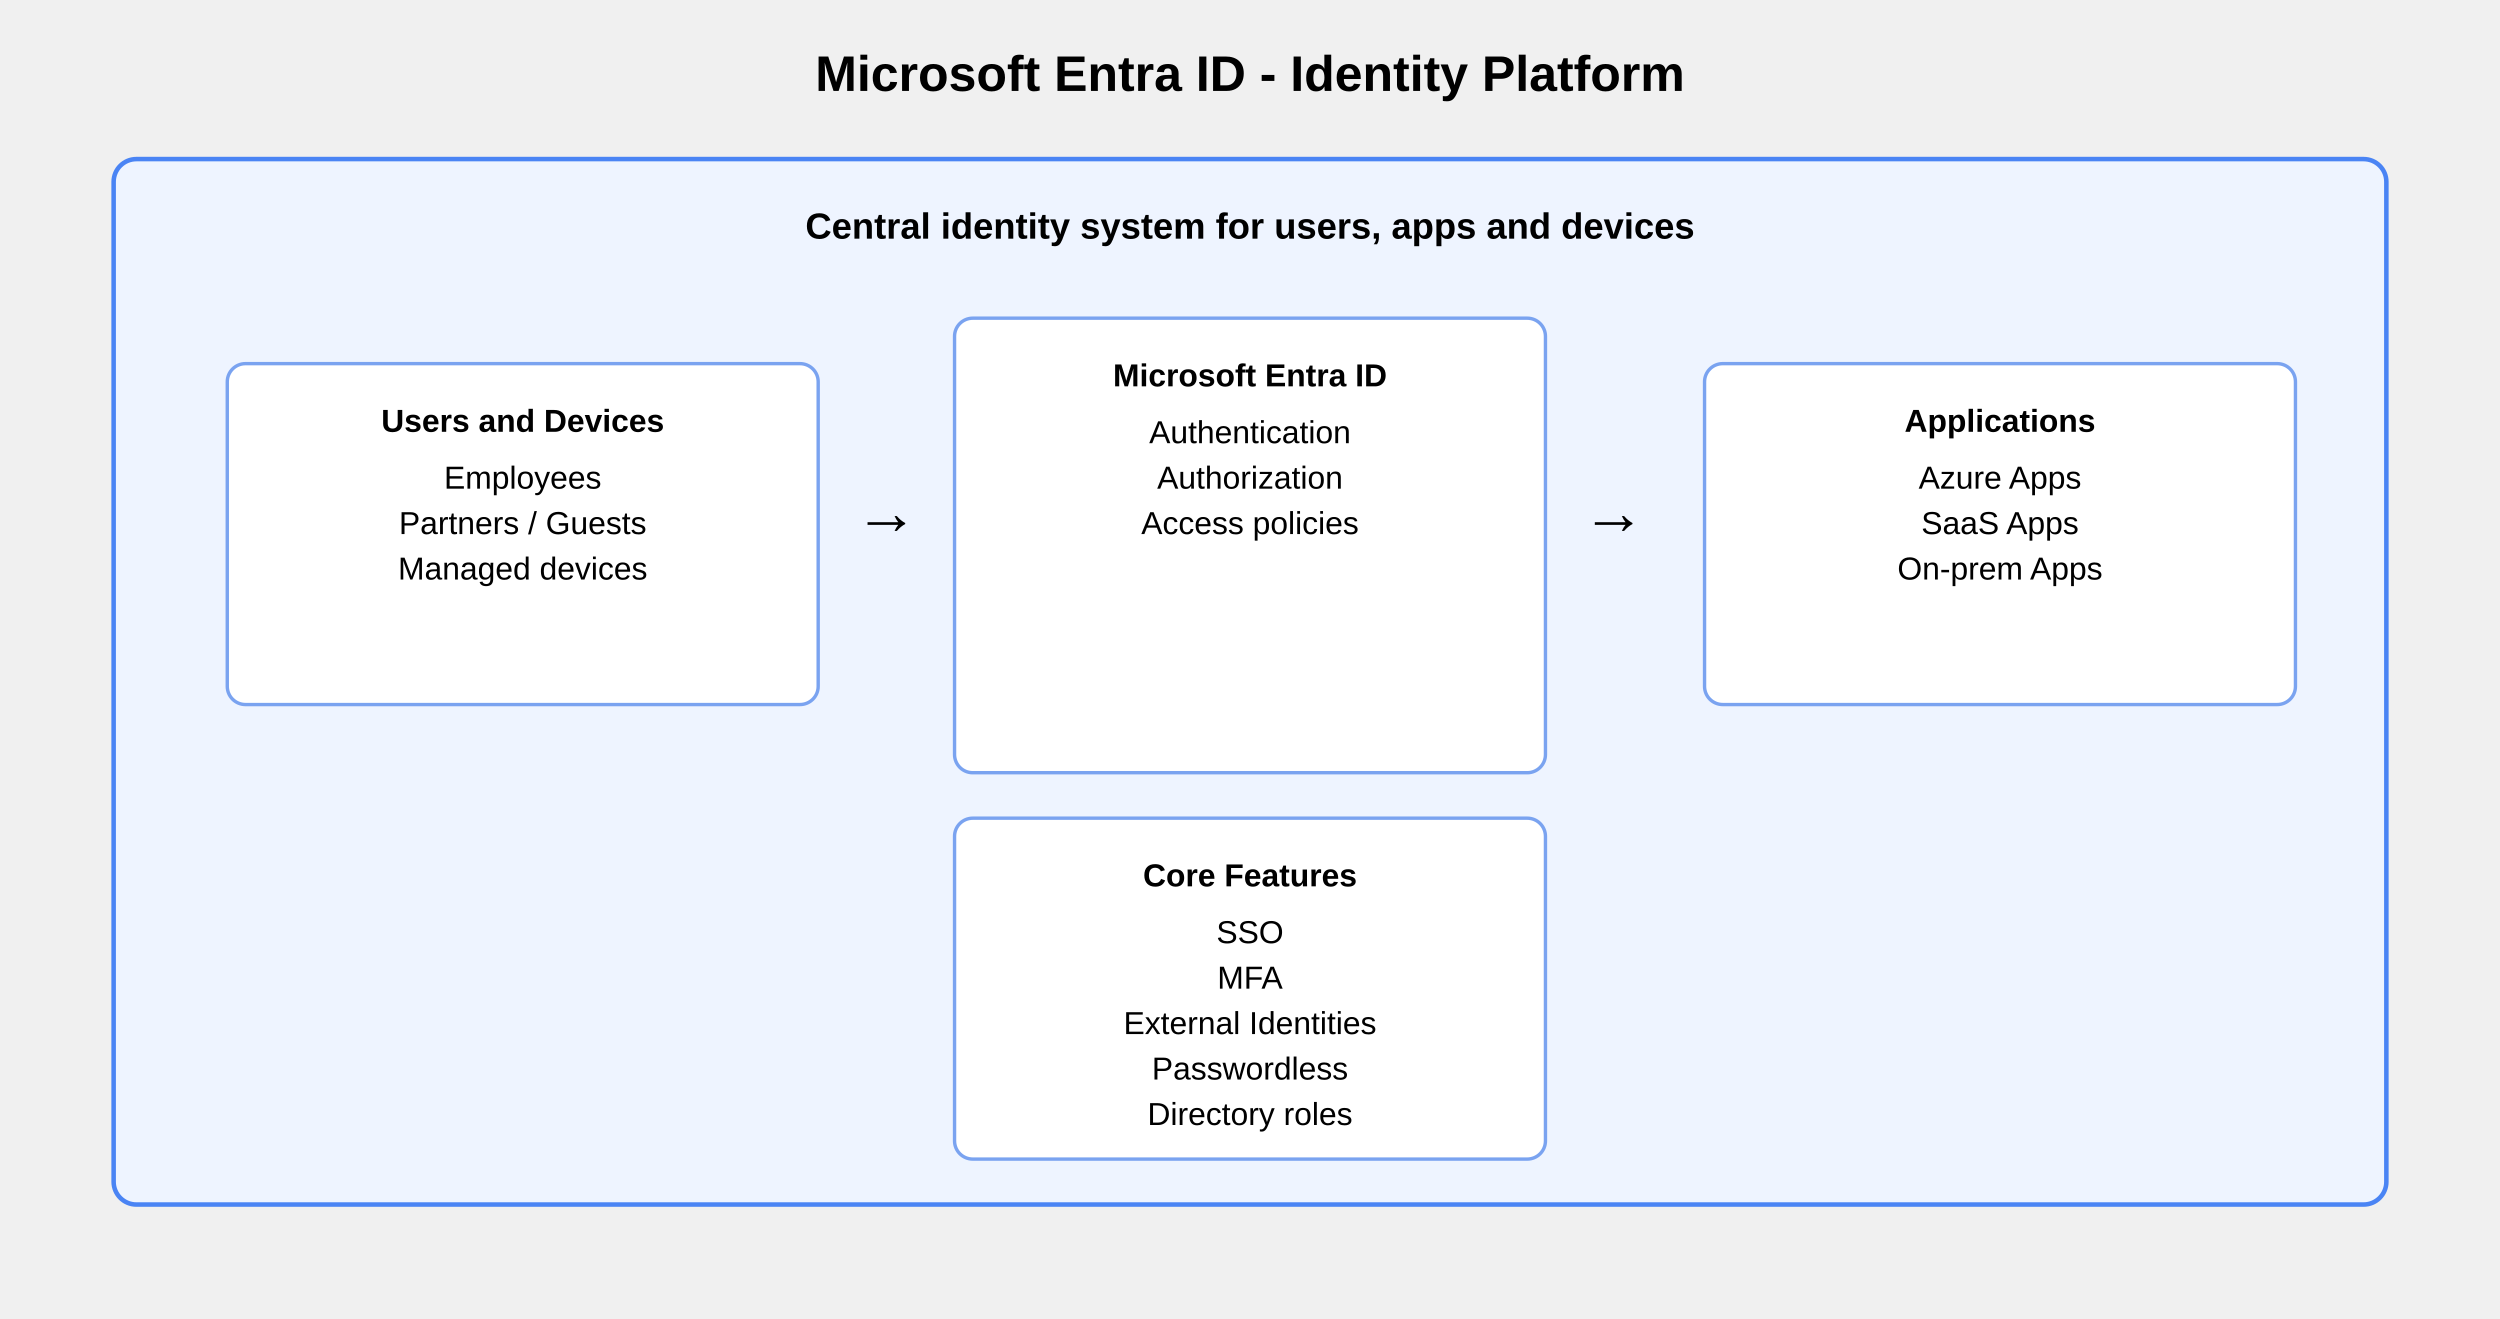
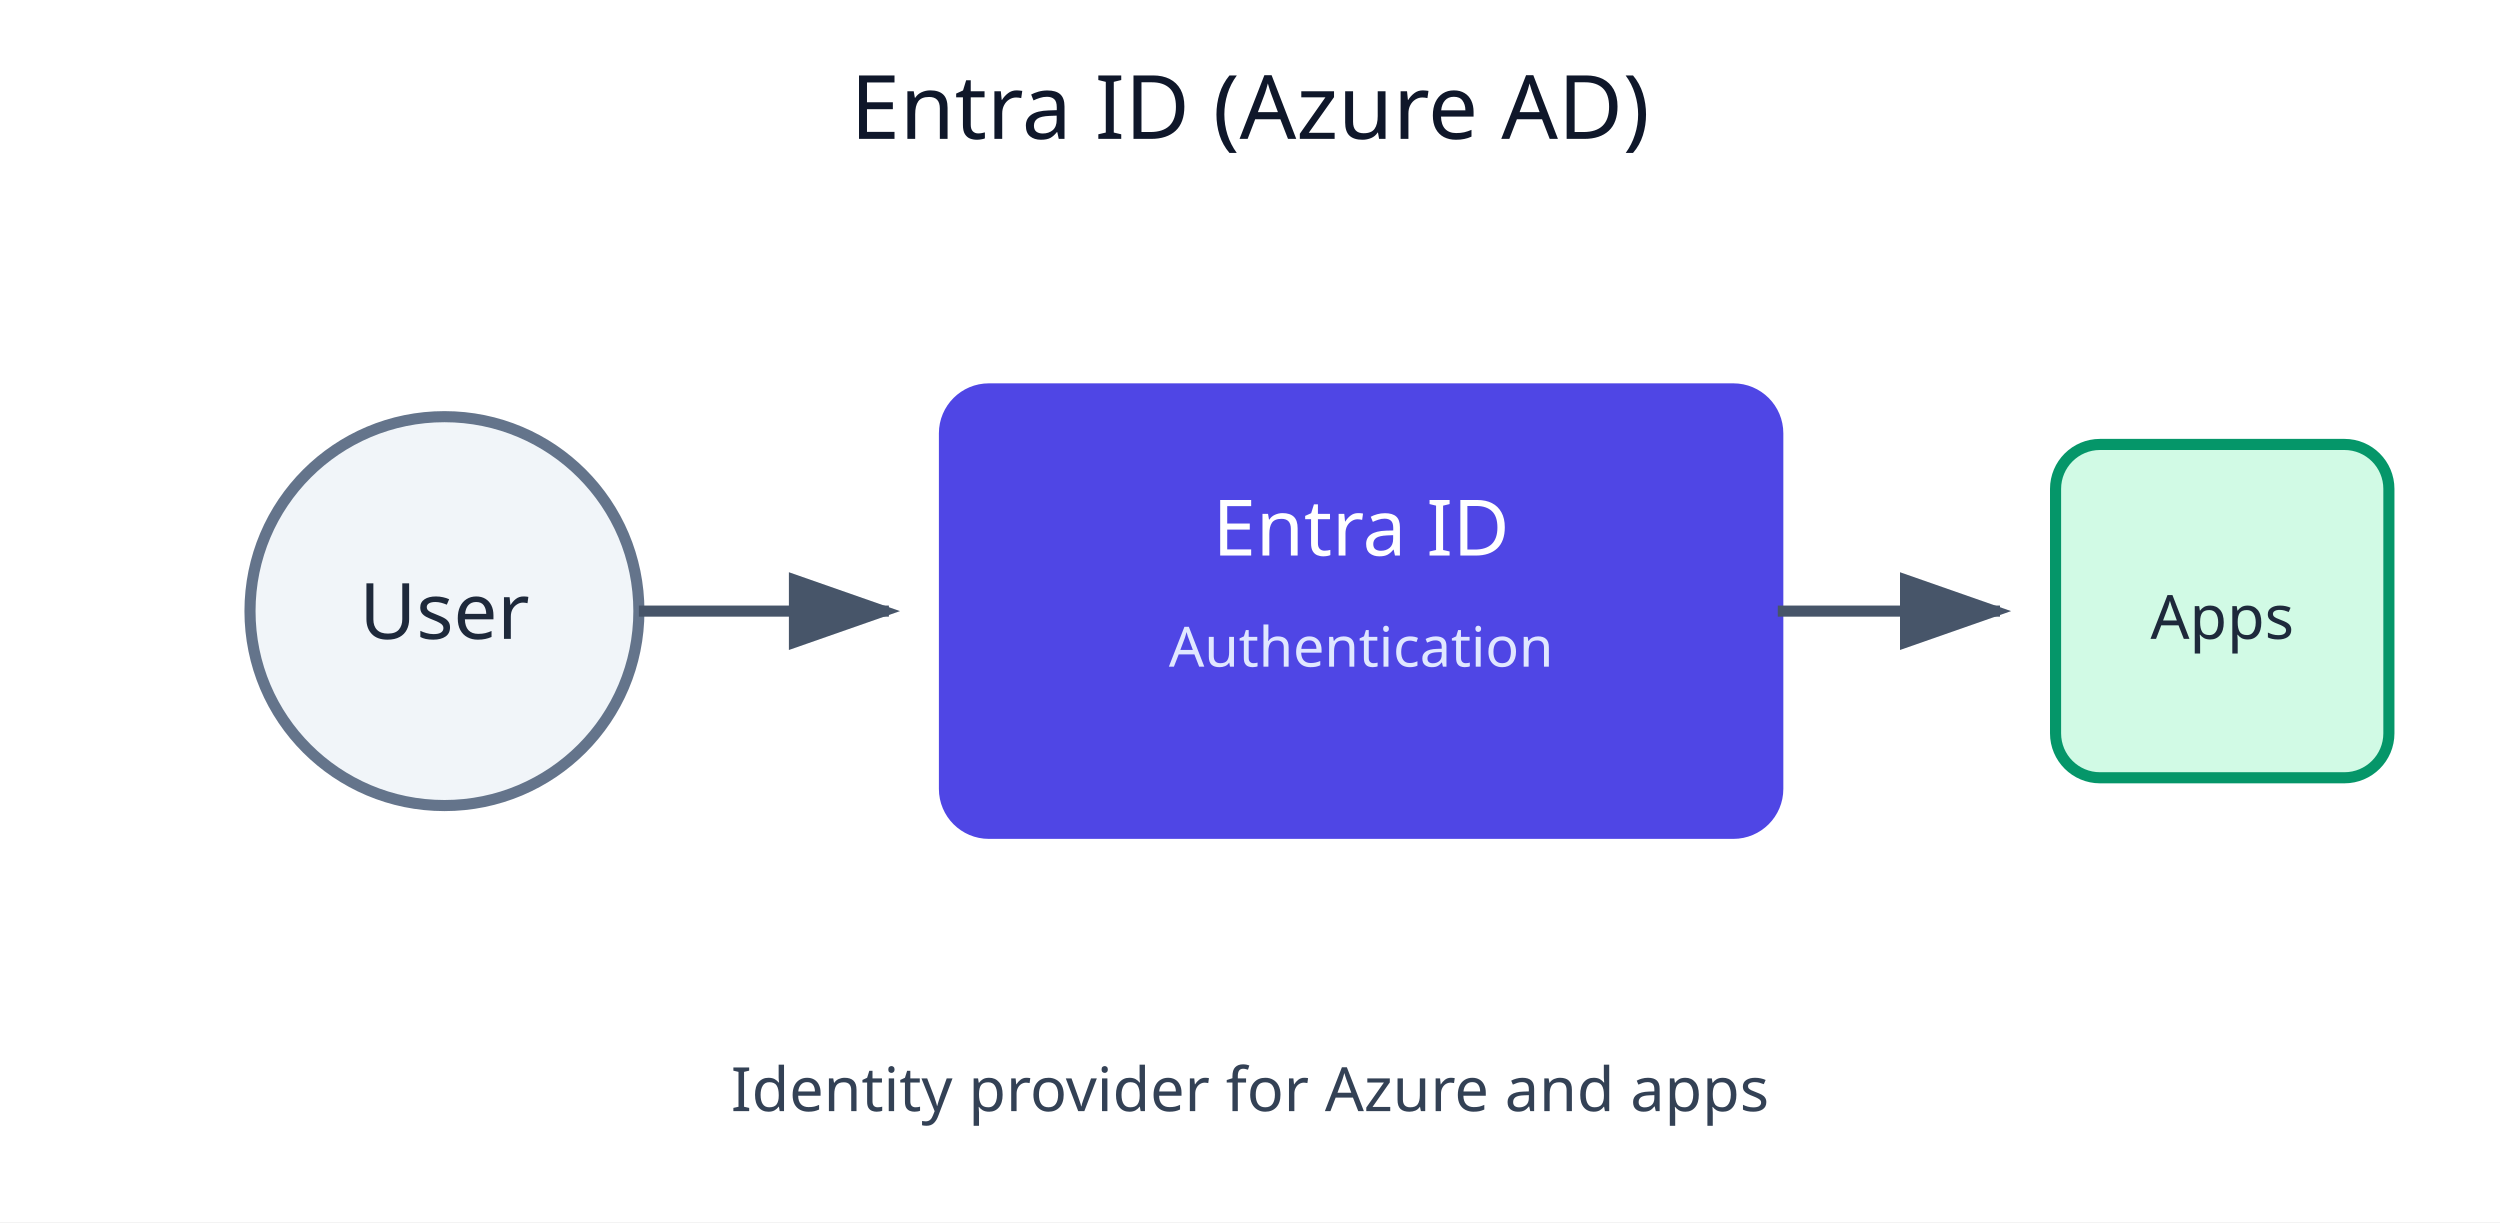
- <svg xmlns="http://www.w3.org/2000/svg" width="1100" height="580">
-   <style>
-     .box { fill:#eef4ff; stroke:#4a84f4; stroke-width:2; rx:10; }
-     .sub { fill:#ffffff; stroke:#7aa3f0; stroke-width:1.5; rx:8; }
-     .title { font-family: Arial; font-size: 22px; font-weight: bold; }
-     text { font-family: Arial; font-size: 14px; }
-   </style>
-   <text x="550" y="40" text-anchor="middle" class="title">
-     Microsoft Entra ID - Identity Platform
-   </text>
-   <rect x="50" y="70" width="1000" height="460" class="box" />
-   <text x="550" y="105" text-anchor="middle" style="font-size:16px;font-weight:bold;">
-     Central identity system for users, apps and devices
-   </text>
-   <rect x="100" y="160" width="260" height="150" class="sub" />
-   <text x="230" y="190" text-anchor="middle" style="font-weight:bold;">Users and Devices</text>
-   <text x="230" y="215" text-anchor="middle">Employees</text>
-   <text x="230" y="235" text-anchor="middle">Partners / Guests</text>
-   <text x="230" y="255" text-anchor="middle">Managed devices</text>
-   <text x="390" y="235" text-anchor="middle" style="font-size:28px;">→</text>
-   <rect x="420" y="140" width="260" height="200" class="sub" />
-   <text x="550" y="170" text-anchor="middle" style="font-weight:bold;">Microsoft Entra ID</text>
-   <text x="550" y="195" text-anchor="middle">Authentication</text>
-   <text x="550" y="215" text-anchor="middle">Authorization</text>
-   <text x="550" y="235" text-anchor="middle">Access policies</text>
-   <rect x="420" y="360" width="260" height="150" class="sub" />
-   <text x="550" y="390" text-anchor="middle" style="font-weight:bold;">Core Features</text>
-   <text x="550" y="415" text-anchor="middle">SSO</text>
-   <text x="550" y="435" text-anchor="middle">MFA</text>
-   <text x="550" y="455" text-anchor="middle">External Identities</text>
-   <text x="550" y="475" text-anchor="middle">Passwordless</text>
-   <text x="550" y="495" text-anchor="middle">Directory roles</text>
-   <text x="710" y="235" text-anchor="middle" style="font-size:28px;">→</text>
-   <rect x="750" y="160" width="260" height="150" class="sub" />
-   <text x="880" y="190" text-anchor="middle" style="font-weight:bold;">Applications</text>
-   <text x="880" y="215" text-anchor="middle">Azure Apps</text>
-   <text x="880" y="235" text-anchor="middle">SaaS Apps</text>
-   <text x="880" y="255" text-anchor="middle">On-prem Apps</text>
+ <svg xmlns="http://www.w3.org/2000/svg" viewBox="0 0 450 220" width="450" height="220">
+   <defs>
+     <marker id="arrow" markerWidth="10" markerHeight="7" refX="9" refY="3.5" orient="auto">
+       <polygon points="0 0, 10 3.5, 0 7" fill="#475569" />
+     </marker>
+     <marker id="arrowBlue" markerWidth="10" markerHeight="7" refX="9" refY="3.5" orient="auto">
+       <polygon points="0 0, 10 3.5, 0 7" fill="#2563EB" />
+     </marker>
+   </defs>
+   <rect width="450" height="220" fill="#FFFFFF" />
+   <text x="225" y="25" text-anchor="middle" font-family="Segoe UI" font-size="16" fill="#0F172A">Entra ID (Azure AD)</text>
+   <circle cx="80" cy="110" r="35" fill="#F1F5F9" stroke="#64748B" stroke-width="2" />
+   <text x="80" y="115" text-anchor="middle" font-family="Segoe UI" font-size="14" fill="#1E293B">User</text>
+   <line x1="115" y1="110" x2="160" y2="110" stroke="#475569" stroke-width="2" marker-end="url(#arrow)" />
+   <rect x="170" y="70" width="150" height="80" rx="8" fill="#4F46E5" stroke="#4F46E5" stroke-width="2" />
+   <text x="245" y="115" text-anchor="middle" font-family="Segoe UI" font-size="12" fill="#1E293B" />
+   <text x="245" y="100" text-anchor="middle" font-family="Segoe UI" font-size="14" fill="#FFFFFF">Entra ID</text>
+   <text x="245" y="120" text-anchor="middle" font-family="Segoe UI" font-size="10" fill="#E0E7FF">Authentication</text>
+   <line x1="320" y1="110" x2="360" y2="110" stroke="#475569" stroke-width="2" marker-end="url(#arrow)" />
+   <rect x="370" y="80" width="60" height="60" rx="8" fill="#D1FAE5" stroke="#059669" stroke-width="2" />
+   <text x="400" y="115" text-anchor="middle" font-family="Segoe UI" font-size="11" fill="#1E293B">Apps</text>
+   <text x="225" y="200" text-anchor="middle" font-family="Segoe UI" font-size="11" fill="#334155">Identity provider for Azure and apps</text>
</svg>
